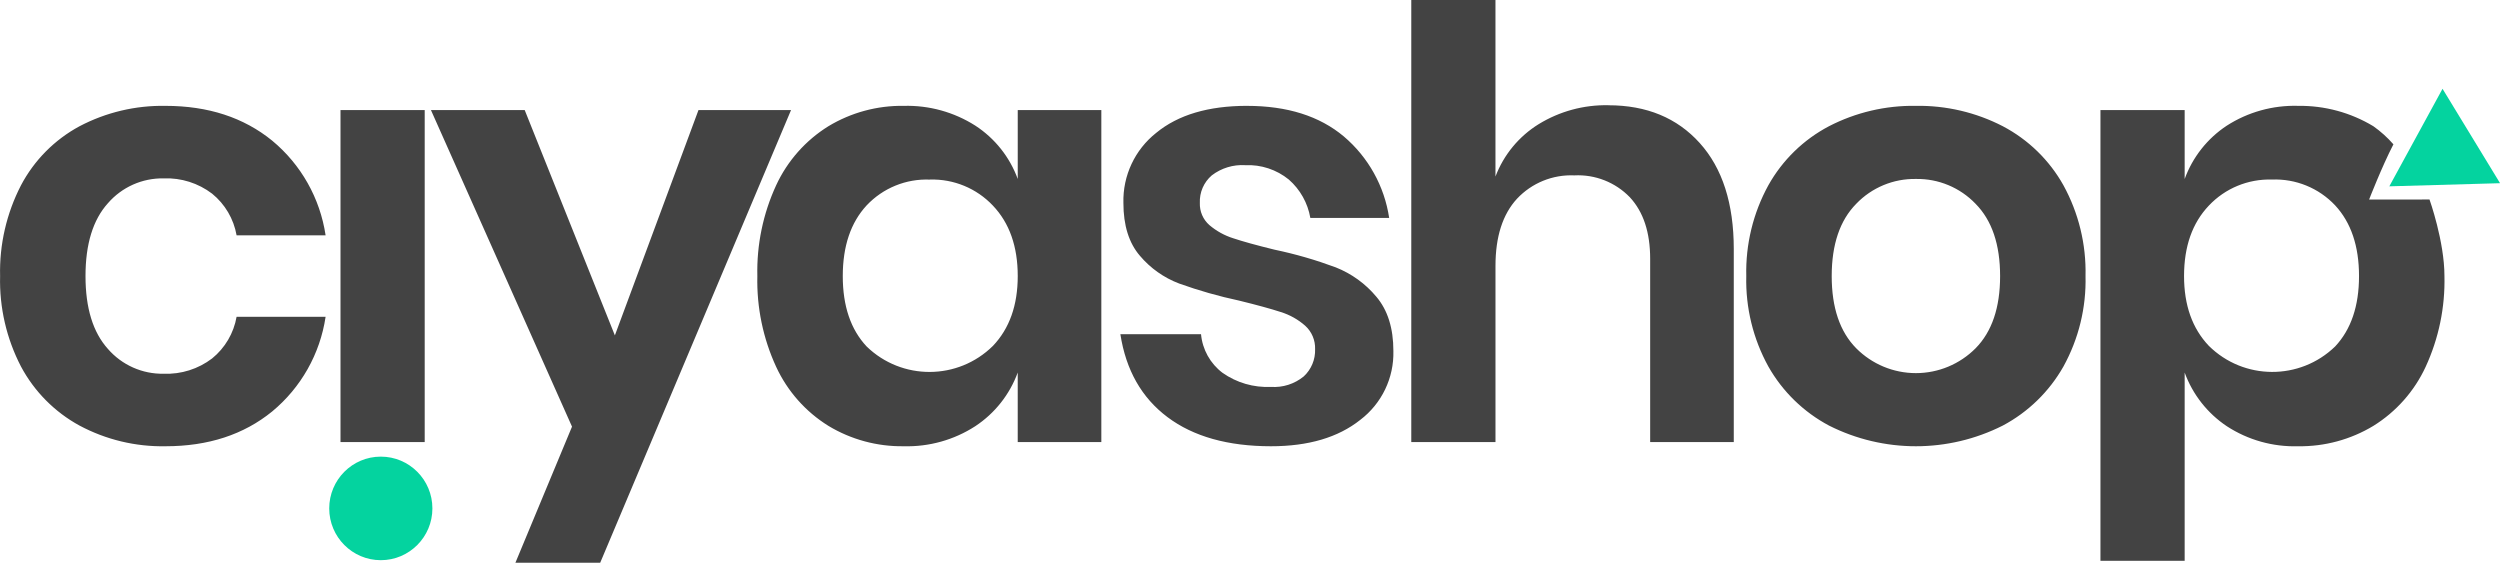
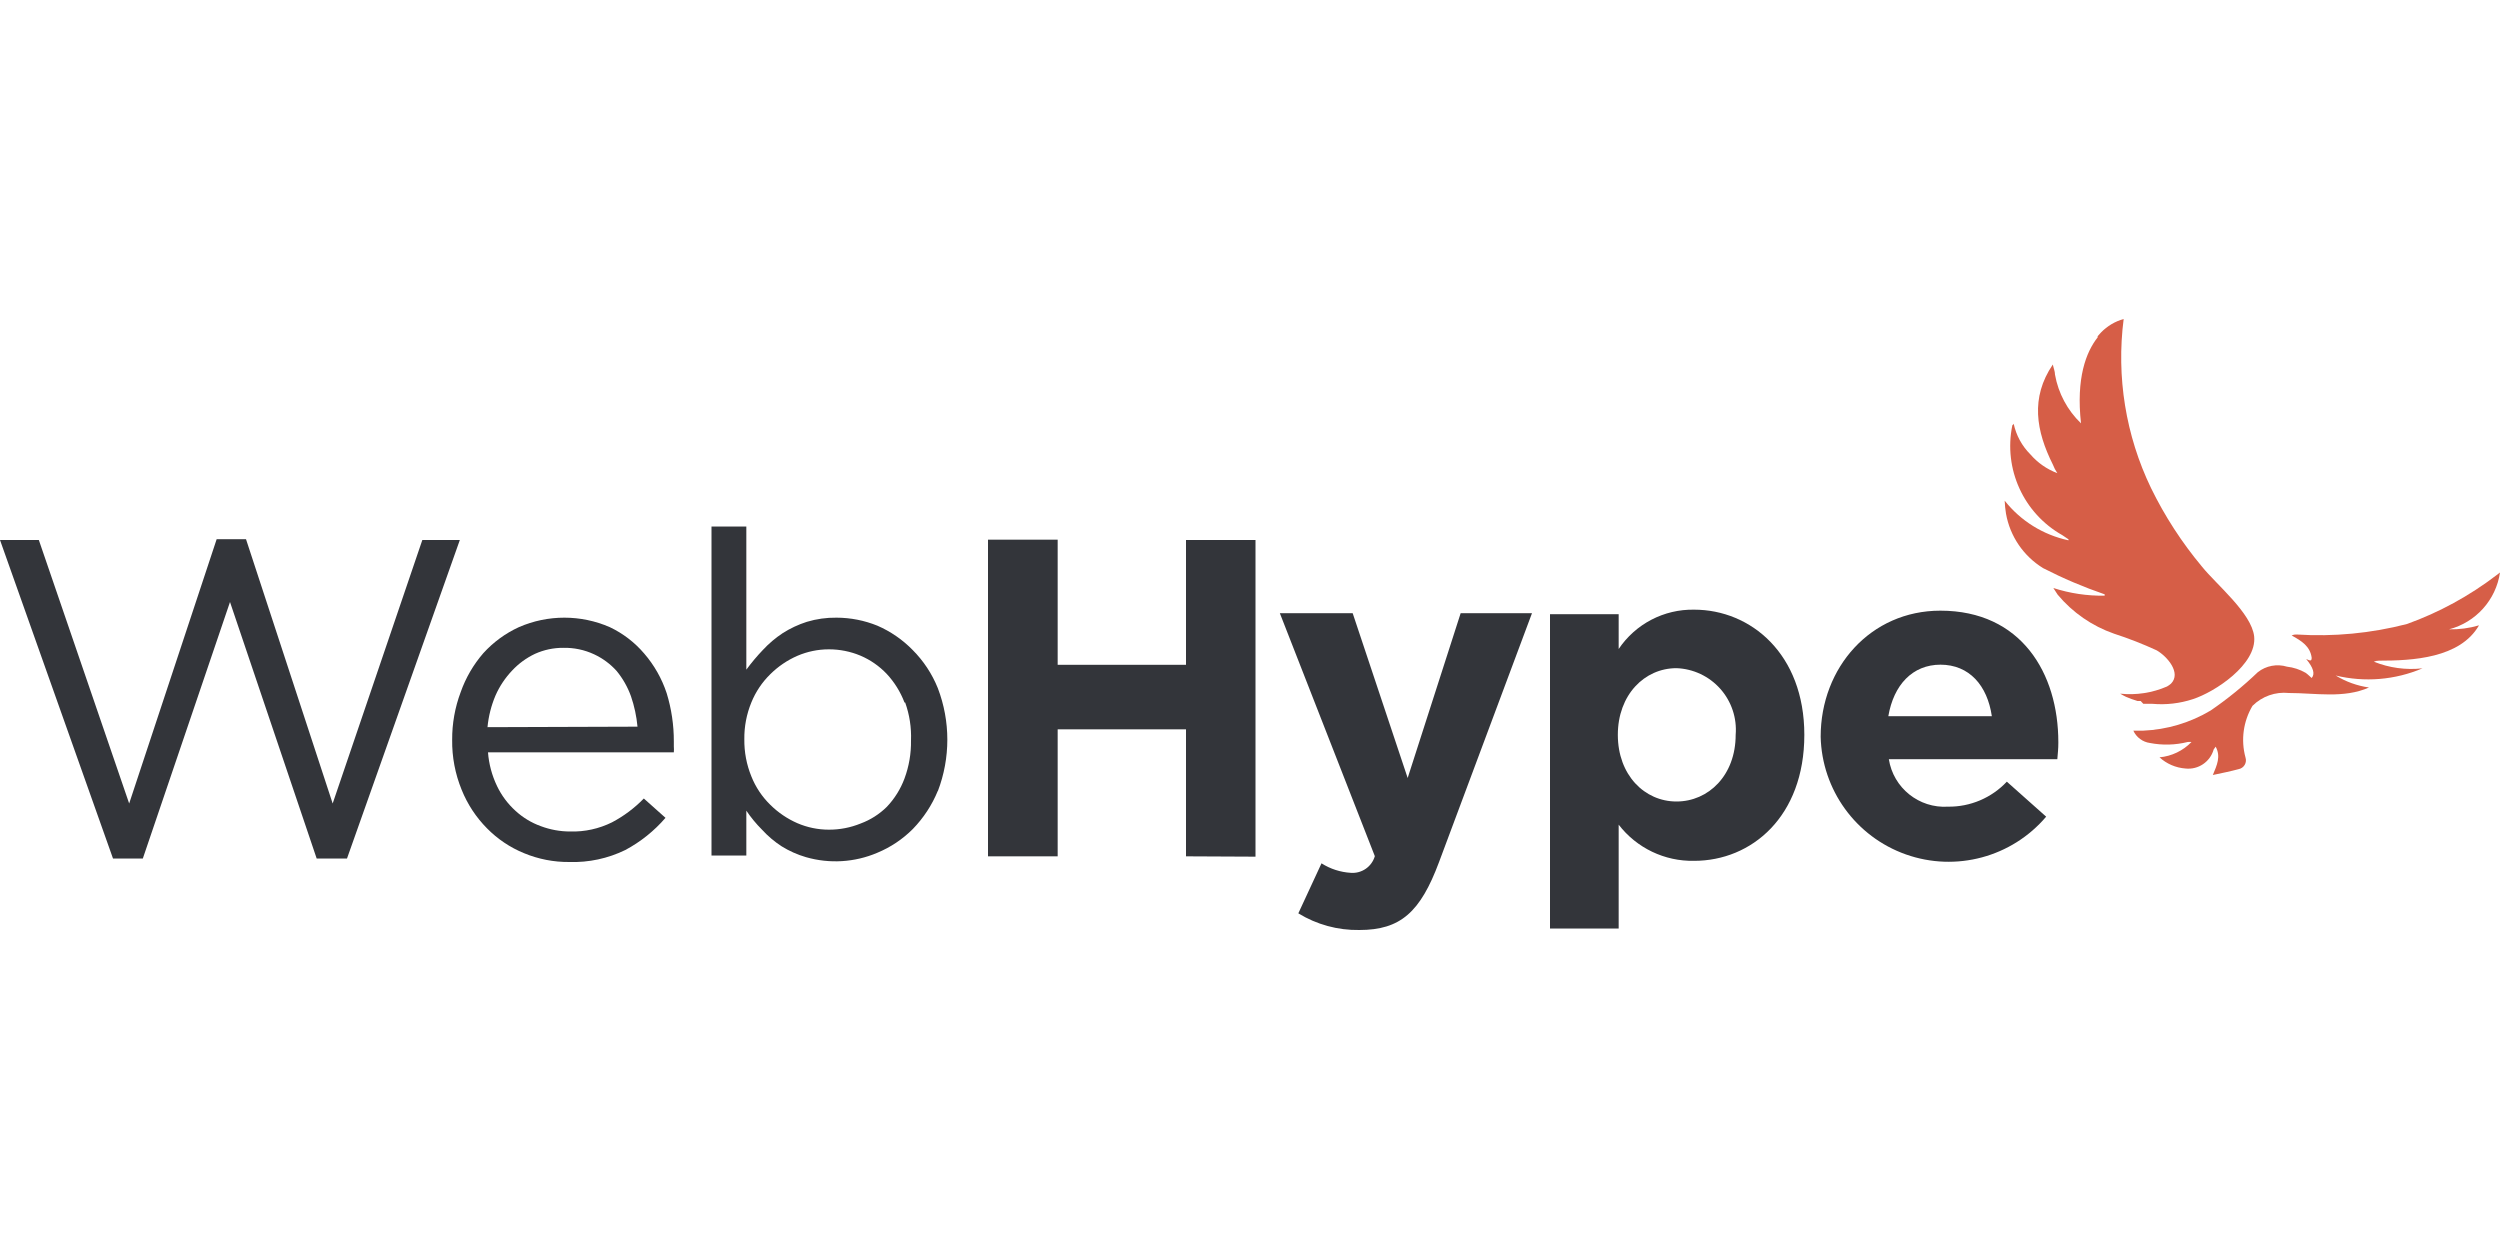
- <svg xmlns="http://www.w3.org/2000/svg" id="Group_1_copy_2" data-name="Group 1 copy 2" width="399.844" height="90" viewBox="0 0 399.844 90">
+ <svg xmlns="http://www.w3.org/2000/svg" id="Layer_1" data-name="Layer 1" viewBox="0 0 150 75">
  <defs>
-     <style>
-       .cls-1 {
-         fill: #434343;
-       }
- 
-       .cls-1, .cls-3 {
-         fill-rule: evenodd;
-       }
- 
-       .cls-2, .cls-3 {
-         fill: #04d39f;
-       }
-     </style>
+     <style>.cls-1{fill:#33353a;}.cls-2{fill:#d65e47;}</style>
  </defs>
-   <path id="ciyashop_copy" data-name="ciyashop copy" class="cls-1" d="M26.6,16.932a28.433,28.433,0,0,0-13.754,3.259,22.825,22.825,0,0,0-9.361,9.441A30.066,30.066,0,0,0,.14,44.152,29.784,29.784,0,0,0,3.483,58.625a23.2,23.2,0,0,0,9.361,9.441A28.089,28.089,0,0,0,26.6,71.373q10.22,0,17.05-5.559A24.305,24.305,0,0,0,52.2,50.67H37.964a11.032,11.032,0,0,1-3.916,6.661,12,12,0,0,1-7.737,2.444A11.521,11.521,0,0,1,17.38,55.8Q13.8,51.822,13.8,44.152T17.38,32.507a11.526,11.526,0,0,1,8.931-3.978,12,12,0,0,1,7.737,2.444,11.037,11.037,0,0,1,3.916,6.661H52.2a24.314,24.314,0,0,0-8.549-15.144q-6.83-5.557-17.05-5.559h0ZM54.583,17.6V70.7H68.051V17.6H54.583Zm14.464,0L91.611,68.237,82.558,90.005h13.56l30.524-72.4H111.838L98.466,53.641,84.043,17.6h-15Zm75.607-.671a22.679,22.679,0,0,0-12.035,3.259,21.98,21.98,0,0,0-8.357,9.441,32.833,32.833,0,0,0-3.009,14.521,32.834,32.834,0,0,0,3.009,14.521,21.971,21.971,0,0,0,8.357,9.441,22.665,22.665,0,0,0,12.035,3.259,20.055,20.055,0,0,0,11.462-3.211,17.462,17.462,0,0,0,6.782-8.578V70.7H176.27V17.6H162.9V28.625a17.216,17.216,0,0,0-6.782-8.53,20.288,20.288,0,0,0-11.462-3.163h0Zm4.2,11.789a13.305,13.305,0,0,1,10.077,4.169Q162.9,37.06,162.9,44.152q0,7-3.964,11.166a14.439,14.439,0,0,1-20.2.1q-3.821-4.073-3.82-11.262t3.82-11.31a13.152,13.152,0,0,1,10.125-4.121h0Zm50.719-11.789q-9.266,0-14.519,4.313A13.828,13.828,0,0,0,179.8,32.459q0,5.369,2.627,8.435a15.3,15.3,0,0,0,6.3,4.457,74.341,74.341,0,0,0,9.6,2.732q4.3,1.056,6.639,1.821a10.654,10.654,0,0,1,3.916,2.2,4.824,4.824,0,0,1,1.576,3.738,5.665,5.665,0,0,1-1.815,4.361,7.469,7.469,0,0,1-5.253,1.677,12.432,12.432,0,0,1-7.737-2.252,8.742,8.742,0,0,1-3.439-6.182h-12.9q1.337,8.626,7.546,13.275T203.4,71.373q8.976,0,14.279-4.217a13.416,13.416,0,0,0,5.3-11.022q0-5.463-2.723-8.674a16.218,16.218,0,0,0-6.5-4.7,67.83,67.83,0,0,0-9.79-2.828q-4.3-1.054-6.591-1.821a10.97,10.97,0,0,1-3.821-2.109,4.486,4.486,0,0,1-1.528-3.546,5.5,5.5,0,0,1,1.91-4.409,8,8,0,0,1,5.349-1.629,10.316,10.316,0,0,1,6.973,2.3,10.545,10.545,0,0,1,3.439,6.134h12.608A21.2,21.2,0,0,0,215.05,21.82q-5.828-4.888-15.474-4.888h0Zm57.786-.1a20.53,20.53,0,0,0-11.128,3.019,16.9,16.9,0,0,0-6.925,8.387V-0.224H225.842V70.7h13.467V42.523q0-7,3.439-10.735a11.858,11.858,0,0,1,9.17-3.738,11.531,11.531,0,0,1,8.883,3.5q3.246,3.5,3.247,9.824V70.7h13.373V39.839q0-10.926-5.445-16.965t-14.614-6.038h0Zm49.19,0.1a29.274,29.274,0,0,0-13.9,3.259,23.8,23.8,0,0,0-9.695,9.441,28.76,28.76,0,0,0-3.534,14.521,28.492,28.492,0,0,0,3.534,14.473,24.205,24.205,0,0,0,9.695,9.441,30.858,30.858,0,0,0,27.8,0,24.205,24.205,0,0,0,9.695-9.441,28.5,28.5,0,0,0,3.535-14.473,28.77,28.77,0,0,0-3.535-14.521,23.8,23.8,0,0,0-9.695-9.441,29.27,29.27,0,0,0-13.9-3.259h0Zm0,11.693A12.9,12.9,0,0,1,316.1,32.6q3.916,3.978,3.917,11.549T316.1,55.7a13.457,13.457,0,0,1-19.1,0q-3.918-3.976-3.916-11.55T297,32.6a12.9,12.9,0,0,1,9.552-3.978h0Zm61.13-11.693A20.051,20.051,0,0,0,356.268,20.1a17.3,17.3,0,0,0-6.734,8.53V17.6H336.066V89.695h13.468V59.584a17.549,17.549,0,0,0,6.734,8.578,19.822,19.822,0,0,0,11.414,3.211,22.668,22.668,0,0,0,12.035-3.259,21.986,21.986,0,0,0,8.358-9.441,32.834,32.834,0,0,0,3.009-14.521c0-5.559-2.39-12.245-2.39-12.245l-9.66.005s2.045-5.268,3.889-8.83a18.311,18.311,0,0,0-3.206-2.892,22.681,22.681,0,0,0-12.035-3.259h0Zm-4.2,11.789A13.153,13.153,0,0,1,373.6,32.843q3.821,4.122,3.821,11.31T373.6,55.414a14.438,14.438,0,0,1-20.2-.1q-3.965-4.169-3.964-11.166,0-7.092,3.964-11.262a13.3,13.3,0,0,1,10.077-4.169h0Zm10.335,10.7h0Z" transform="translate(-0.125)" />
-   <ellipse class="cls-2" cx="60.906" cy="81.313" rx="8.25" ry="8.281" />
-   <path id="Polygon_1" data-name="Polygon 1" class="cls-3" d="M382.267,29.8l8.511-15.6,9.2,15.1Z" transform="translate(-0.125)" />
+   <path class="cls-1" d="M13,32.35h1.76l5.2,15.86L25.34,32.4h2.25L20.82,51.51H19L13.8,36.12,8.57,51.51H6.78L0,32.4H2.33L7.75,48.21Z" />
+   <path class="cls-1" d="M29.82,47.16a4.8,4.8,0,0,0,1.11,1.49,4.49,4.49,0,0,0,1.52.92,5,5,0,0,0,1.76.32,5.31,5.31,0,0,0,2.51-.55,7.63,7.63,0,0,0,1.91-1.43l1.3,1.16A8.44,8.44,0,0,1,37.52,51a7.14,7.14,0,0,1-3.36.72,6.91,6.91,0,0,1-2.72-.53,6.63,6.63,0,0,1-2.22-1.49,7,7,0,0,1-1.52-2.31,7.66,7.66,0,0,1-.57-3,8,8,0,0,1,.51-2.86A7.25,7.25,0,0,1,29,39.19a6.6,6.6,0,0,1,2.13-1.56,6.82,6.82,0,0,1,5.46,0,6.2,6.2,0,0,1,2.06,1.58A7,7,0,0,1,40,41.59a9.78,9.78,0,0,1,.43,2.9v.3a2.16,2.16,0,0,1,0,.35H29.28A5.67,5.67,0,0,0,29.82,47.16Zm8.43-3.56a7.86,7.86,0,0,0-.39-1.82A5.13,5.13,0,0,0,37,40.26a4.21,4.21,0,0,0-1.35-1,4.16,4.16,0,0,0-1.85-.39,4.05,4.05,0,0,0-1.7.36,4.51,4.51,0,0,0-1.37,1,5.24,5.24,0,0,0-1,1.5,6.39,6.39,0,0,0-.48,1.9Z" />
+   <path class="cls-1" d="M56.27,47.45a7.22,7.22,0,0,1-1.5,2.29,6.54,6.54,0,0,1-2.14,1.43,6.39,6.39,0,0,1-4.27.26,5.89,5.89,0,0,1-1.46-.65,6.07,6.07,0,0,1-1.18-1,7.69,7.69,0,0,1-.94-1.14v2.69H42.69V31.59h2.09v8.59a11.9,11.9,0,0,1,1-1.19,6.53,6.53,0,0,1,1.18-1,6.23,6.23,0,0,1,1.45-.68,5.89,5.89,0,0,1,1.78-.25,6.56,6.56,0,0,1,2.45.48A6.67,6.67,0,0,1,54.76,39a6.87,6.87,0,0,1,1.51,2.29,8.66,8.66,0,0,1,0,6.18Zm-2-5.3a5.27,5.27,0,0,0-1.07-1.72,4.72,4.72,0,0,0-1.57-1.09,4.88,4.88,0,0,0-1.9-.38,4.77,4.77,0,0,0-1.89.39,5.35,5.35,0,0,0-1.62,1.1,5,5,0,0,0-1.14,1.7,5.62,5.62,0,0,0-.42,2.21,5.7,5.7,0,0,0,.42,2.22,4.93,4.93,0,0,0,1.14,1.71,5.35,5.35,0,0,0,1.62,1.1,4.77,4.77,0,0,0,1.89.39,5,5,0,0,0,1.91-.37,4.43,4.43,0,0,0,1.57-1,5,5,0,0,0,1.06-1.7,6.26,6.26,0,0,0,.39-2.28A6.07,6.07,0,0,0,54.31,42.15Z" />
+   <path class="cls-1" d="M71.16,51.38V43.76h-7.7v7.62H59.28v-19h4.18v7.51h7.7V32.4h4.17v19Z" />
+   <path class="cls-1" d="M86.34,51.73c-1.12,3-2.31,4.07-4.78,4.07a6.78,6.78,0,0,1-3.66-1l1.39-3a3.69,3.69,0,0,0,1.76.57,1.39,1.39,0,0,0,1.44-1l-5.7-14.58h4.37l3.3,9.89,3.18-9.89h4.28Z" />
+   <path class="cls-1" d="M101.65,51.65a5.57,5.57,0,0,1-4.53-2.17v6.23H93V36.85h4.12v2.09a5.34,5.34,0,0,1,4.53-2.36c3.39,0,6.61,2.65,6.61,7.51v0C108.26,49,105.09,51.65,101.65,51.65Zm2.49-7.56a3.7,3.7,0,0,0-3.55-4c-1.92,0-3.52,1.6-3.52,4v0c0,2.41,1.6,4,3.52,4s3.55-1.57,3.55-4Z" />
+   <path class="cls-1" d="M123.44,45.55H113.33a3.38,3.38,0,0,0,3.55,2.85,4.76,4.76,0,0,0,3.53-1.5L122.77,49a7.68,7.68,0,0,1-13.53-4.8v0c0-4.15,3-7.56,7.18-7.56,4.86,0,7.08,3.76,7.08,7.89v.05C123.5,44.93,123.47,45.17,123.44,45.55Zm-7-5.67c-1.7,0-2.82,1.22-3.14,3.09h6.21C119.24,41.13,118.16,39.88,116.42,39.88Z" />
+   <path class="cls-2" d="M150,34.35l-.21.16a20,20,0,0,1-5.37,2.93,21.09,21.09,0,0,1-6.63.63c-.08,0-.16,0-.29.06.59.32,1.11.65,1.2,1.33,0,.2-.06.21-.33.08q.65.78.33,1.14c-.12-.1-.23-.22-.36-.31a2.91,2.91,0,0,0-1.12-.37,1.93,1.93,0,0,0-1.75.33,22.38,22.38,0,0,1-2.83,2.3,8.61,8.61,0,0,1-4.06,1.21H128a1.29,1.29,0,0,0,1,.74,5.23,5.23,0,0,0,2.26-.06,1.16,1.16,0,0,1,.23,0,3.06,3.06,0,0,1-1.92.92,2.59,2.59,0,0,0,1.55.67,1.58,1.58,0,0,0,1.7-1.14,1.77,1.77,0,0,1,.12-.17c.32.59.08,1.1-.17,1.7.57-.12,1.06-.22,1.54-.35a.54.54,0,0,0,.42-.7,4,4,0,0,1,.42-3.1,2.69,2.69,0,0,1,2.18-.77c1.6,0,3.3.34,4.81-.33a5.27,5.27,0,0,1-2-.72,8.31,8.31,0,0,0,5.21-.43,6,6,0,0,1-2.92-.4.81.81,0,0,1,.31-.06c2,0,4.86-.14,6-2.12a5.87,5.87,0,0,1-1.8.24A4.15,4.15,0,0,0,150,34.35Z" />
+   <path class="cls-2" d="M128.6,42.23l.33,0,.16,0h.06a6.07,6.07,0,0,0,2.42-.28c1.33-.43,3.85-2.09,3.68-3.76-.15-1.4-2.28-3.13-3.13-4.19a23.27,23.27,0,0,1-3.06-4.72,18.05,18.05,0,0,1-1.64-10.14,3,3,0,0,0-1.36.81l0,0a.08.08,0,0,0,0,0l-.2.22,0,.07c-.7.89-1.3,2.45-1,5.16a5.35,5.35,0,0,1-1.56-2.92c0-.2-.09-.4-.13-.61-1.36,2-1,4,0,6a2.57,2.57,0,0,0,.27.52,4,4,0,0,1-1.62-1.13,3.69,3.69,0,0,1-1-1.84c0,.05-.07.07-.08.1a6.14,6.14,0,0,0,3,6.59l.37.25,0,.06a6.66,6.66,0,0,1-3.83-2.38,6.43,6.43,0,0,0,.08.78,4.82,4.82,0,0,0,2.23,3.27,27.94,27.94,0,0,0,3.69,1.57.22.22,0,0,0,0,.08,9.44,9.44,0,0,1-3.08-.46l.26.4a7.71,7.71,0,0,0,3.38,2.34,23.28,23.28,0,0,1,2.56,1c.64.37,1.49,1.36.86,2h0a1.46,1.46,0,0,1-.24.17h0a5.59,5.59,0,0,1-2.81.43,3.9,3.9,0,0,0,.35.19h0a6.37,6.37,0,0,0,.69.25l.19,0Z" />
</svg>
